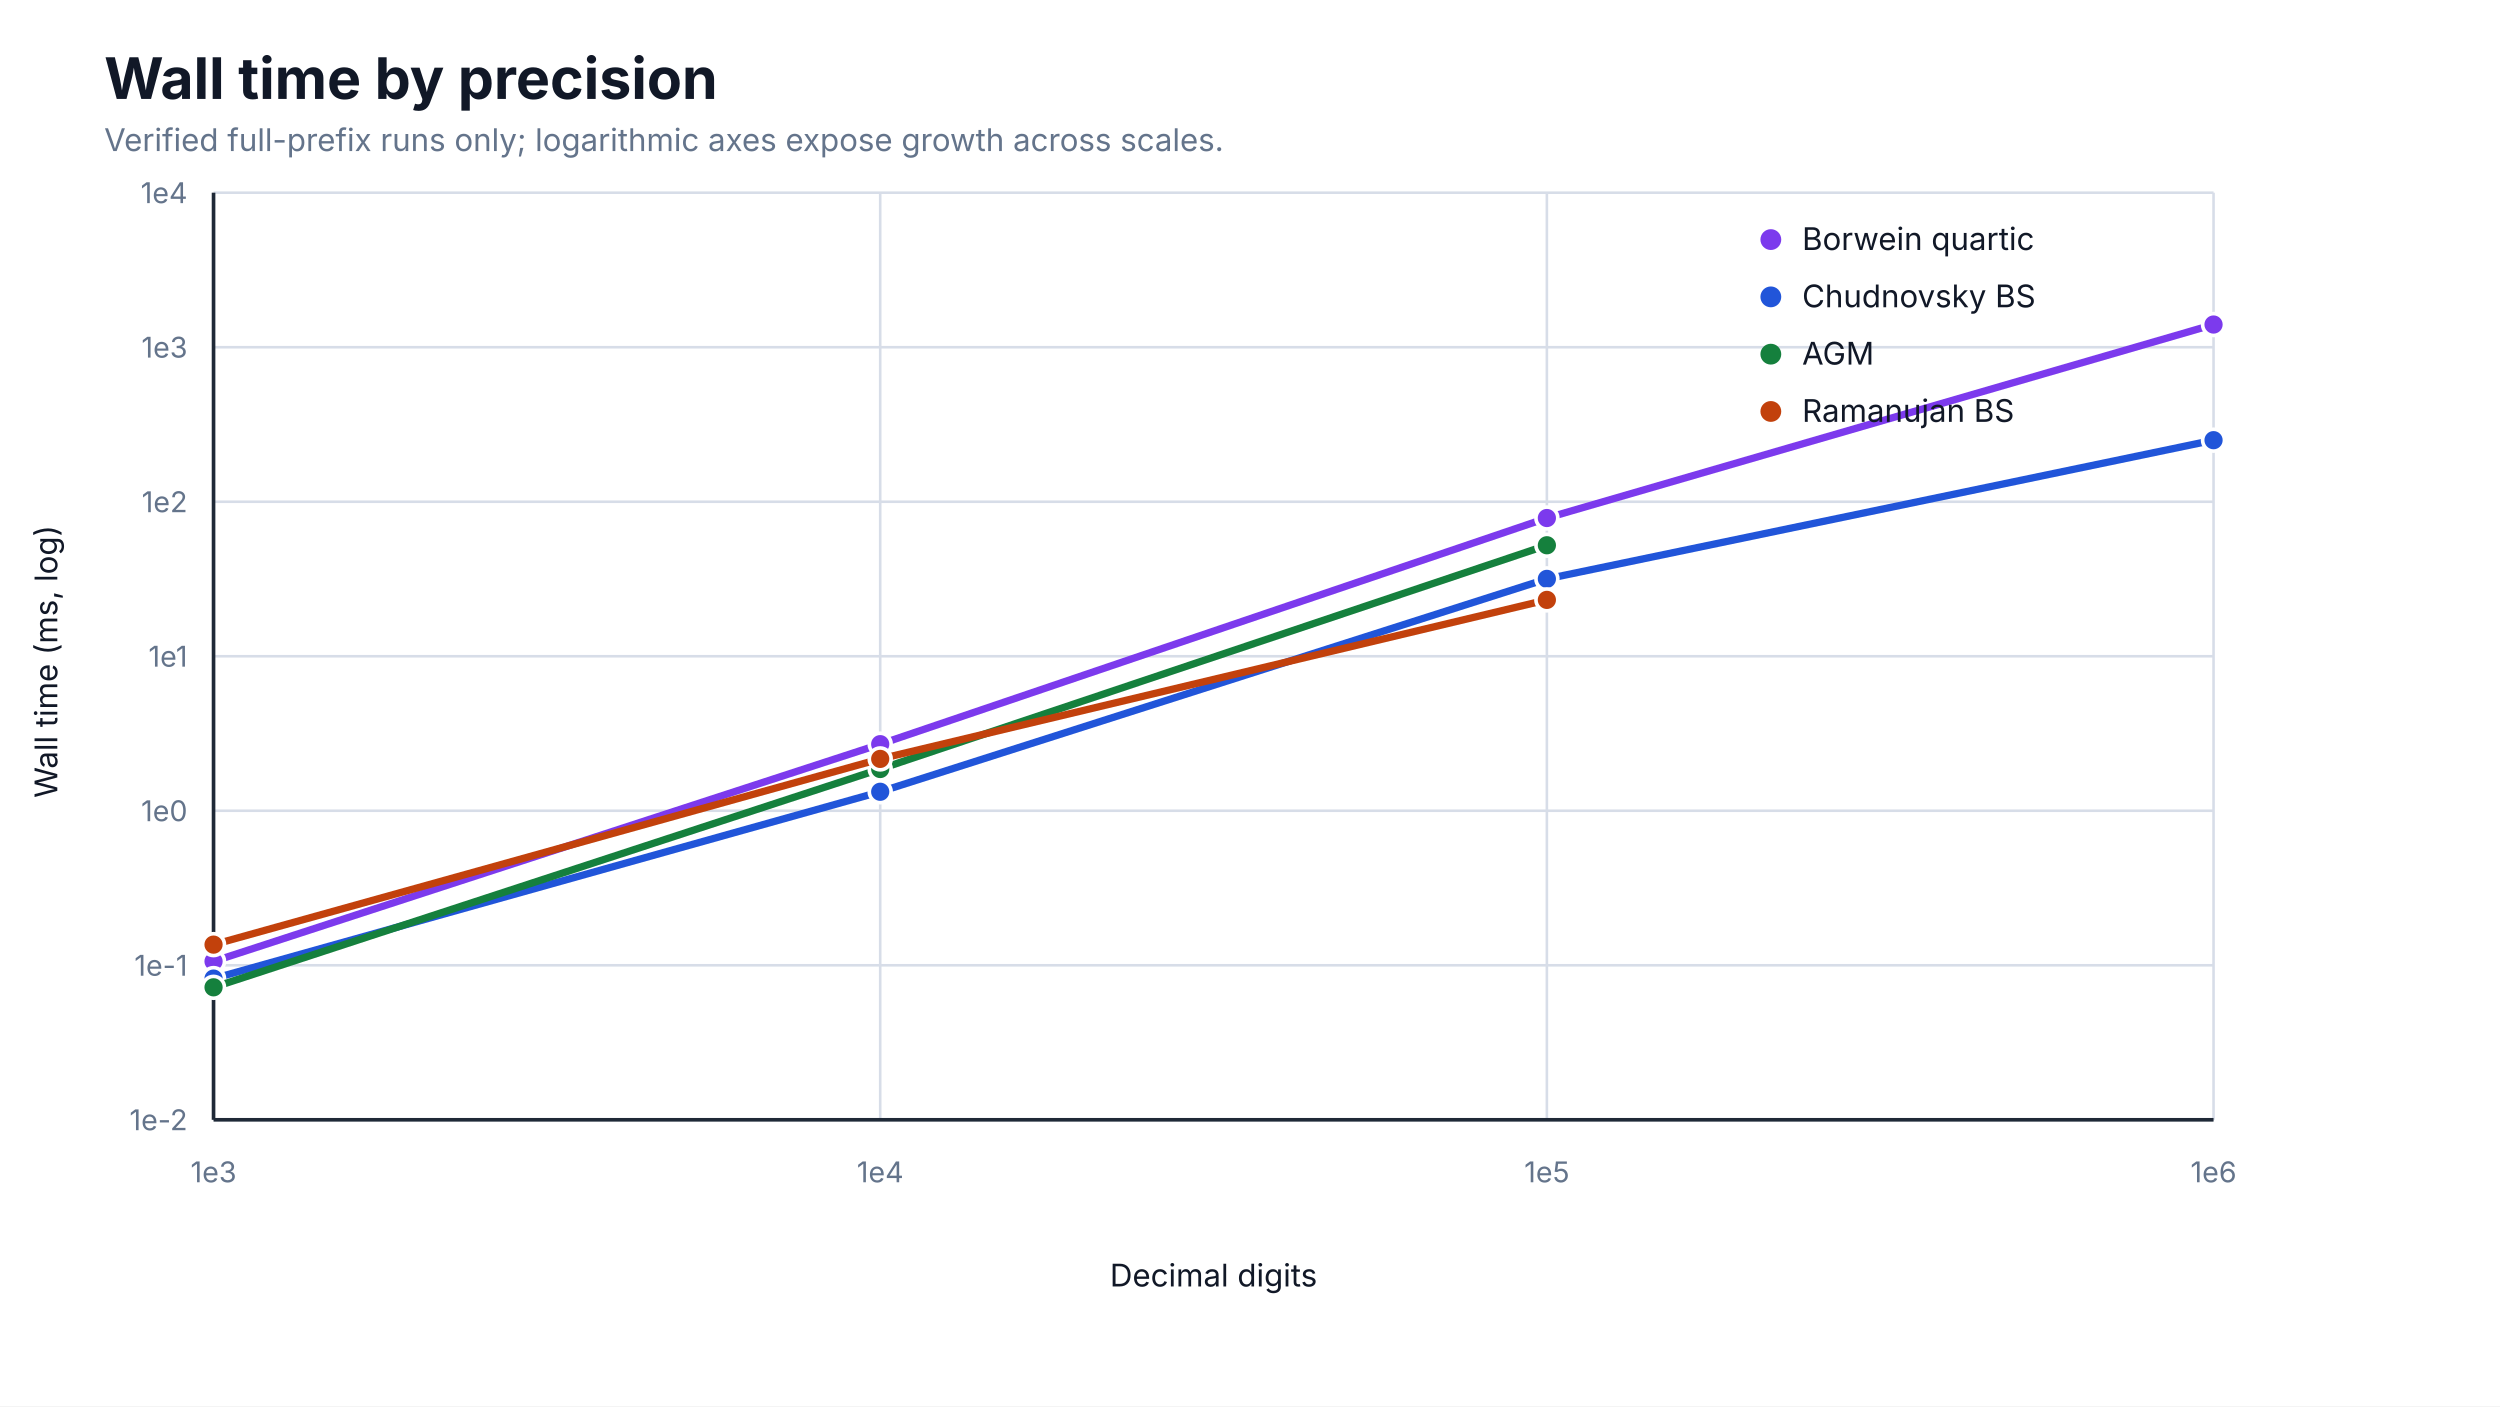
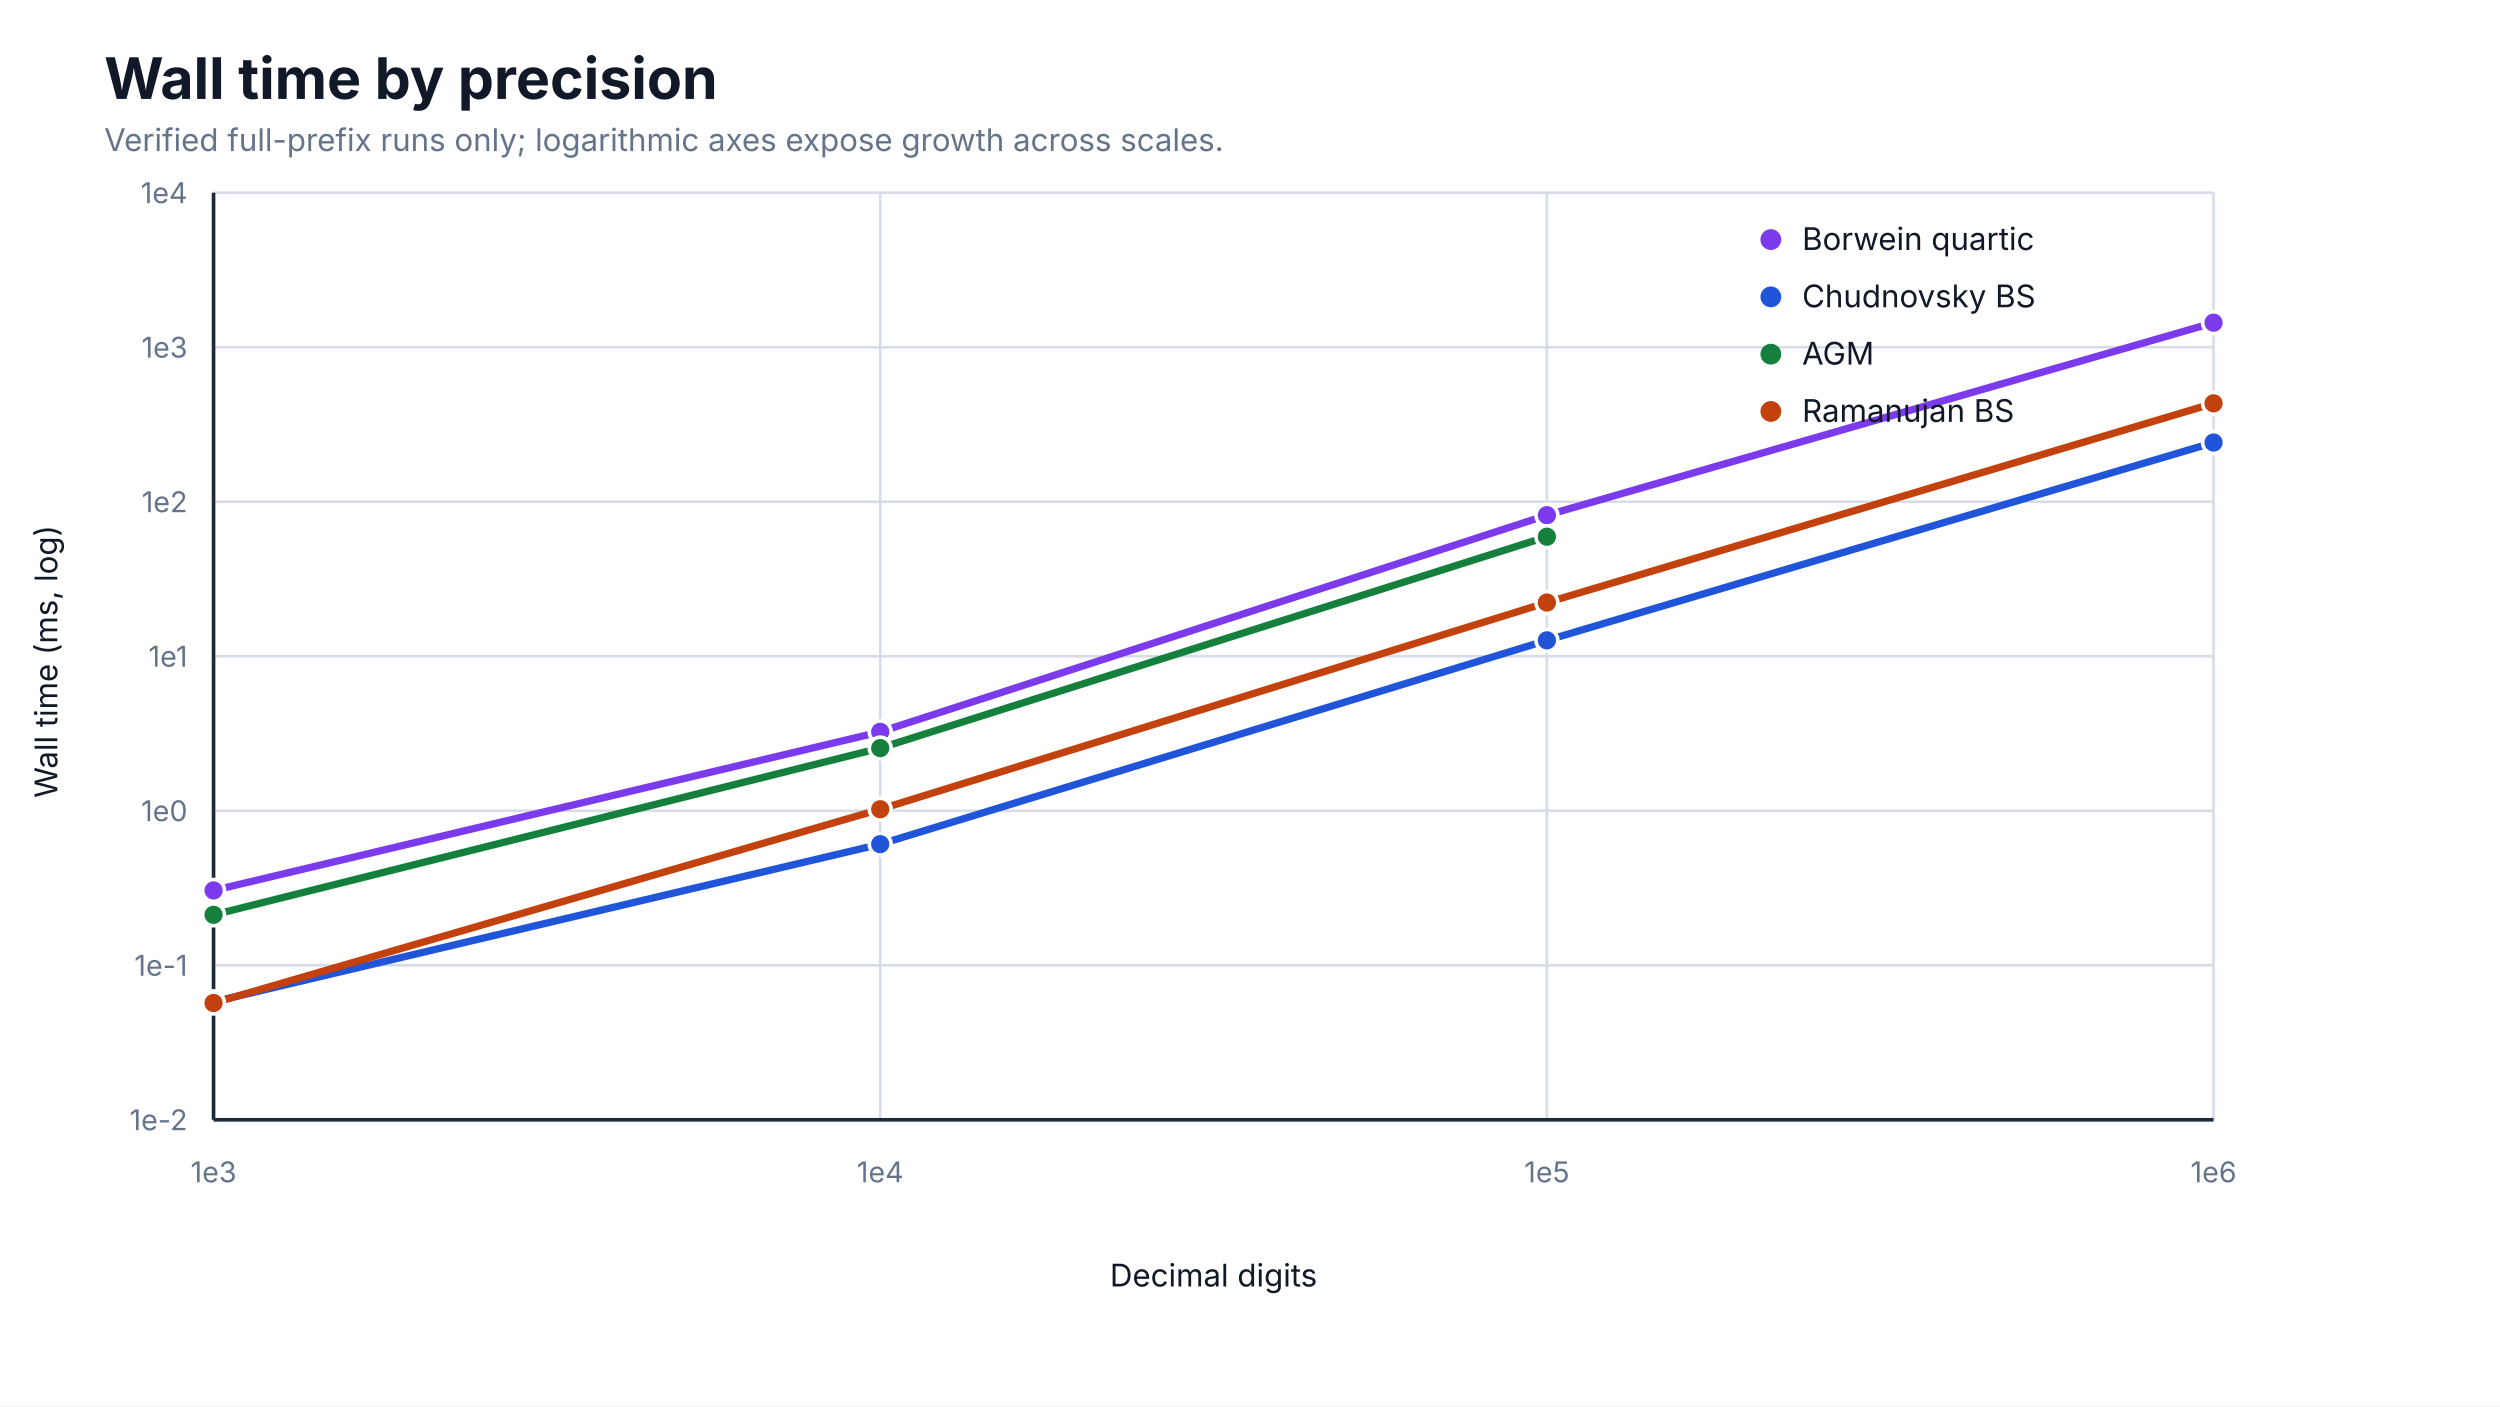
<svg xmlns="http://www.w3.org/2000/svg" viewBox="0 0 960 540" role="img" aria-labelledby="title desc">
  <style>text{font-family:-apple-system,BlinkMacSystemFont,'Segoe UI',sans-serif}.title{font-size:22px;font-weight:700;fill:#111827}.subtitle{font-size:12px;fill:#64748b}.axis{stroke:#1f2937;stroke-width:1.4}.grid{stroke:#d7dde8;stroke-width:1}.tick{font-size:11px;fill:#64748b}.label{font-size:12px;fill:#111827}.legend{font-size:12px;fill:#111827}</style>
  <rect width="960" height="540" fill="#fff" />
  <text class="title" x="40" y="38">Wall time by precision</text>
  <text class="subtitle" x="40" y="58">Verified full-prefix runs only; logarithmic axes expose growth across scales.</text>
  <line class="grid" x1="82" y1="74" x2="82" y2="430" />
  <text class="tick" x="82" y="454" text-anchor="middle">1e3</text>
  <line class="grid" x1="338" y1="74" x2="338" y2="430" />
  <text class="tick" x="338" y="454" text-anchor="middle">1e4</text>
  <line class="grid" x1="594" y1="74" x2="594" y2="430" />
  <text class="tick" x="594" y="454" text-anchor="middle">1e5</text>
  <line class="grid" x1="850" y1="74" x2="850" y2="430" />
  <text class="tick" x="850" y="454" text-anchor="middle">1e6</text>
  <line class="grid" x1="82" y1="430" x2="850" y2="430" />
  <text class="tick" x="72" y="434" text-anchor="end">1e-2</text>
  <line class="grid" x1="82" y1="370.67" x2="850" y2="370.67" />
  <text class="tick" x="72" y="374.67" text-anchor="end">1e-1</text>
  <line class="grid" x1="82" y1="311.33" x2="850" y2="311.33" />
  <text class="tick" x="72" y="315.33" text-anchor="end">1e0</text>
  <line class="grid" x1="82" y1="252" x2="850" y2="252" />
  <text class="tick" x="72" y="256" text-anchor="end">1e1</text>
  <line class="grid" x1="82" y1="192.67" x2="850" y2="192.67" />
  <text class="tick" x="72" y="196.67" text-anchor="end">1e2</text>
  <line class="grid" x1="82" y1="133.33" x2="850" y2="133.33" />
  <text class="tick" x="72" y="137.33" text-anchor="end">1e3</text>
  <line class="grid" x1="82" y1="74" x2="850" y2="74" />
  <text class="tick" x="72" y="78" text-anchor="end">1e4</text>
  <line class="axis" x1="82" y1="430" x2="850" y2="430" />
  <line class="axis" x1="82" y1="74" x2="82" y2="430" />
  <text class="label" x="466" y="494" text-anchor="middle">Decimal digits</text>
  <text class="label" transform="translate(22 254) rotate(-90)" text-anchor="middle">Wall time (ms, log)</text>
-   <path d="M82 369.17 L338 285.76 L594 198.92 L850 124.62" fill="none" stroke="#7c3aed" stroke-width="2.8" stroke-linejoin="round" stroke-linecap="round" />
-   <circle cx="82" cy="369.17" r="4.2" fill="#7c3aed" stroke="#fff" stroke-width="1.4" />
-   <circle cx="338" cy="285.76" r="4.2" fill="#7c3aed" stroke="#fff" stroke-width="1.4" />
-   <circle cx="594" cy="198.92" r="4.2" fill="#7c3aed" stroke="#fff" stroke-width="1.4" />
-   <circle cx="850" cy="124.62" r="4.2" fill="#7c3aed" stroke="#fff" stroke-width="1.4" />
+   <path d="M82 341.93 L338 281.03 L594 197.83 L850 123.91" fill="none" stroke="#7c3aed" stroke-width="2.8" stroke-linejoin="round" stroke-linecap="round" />
+   <circle cx="82" cy="341.93" r="4.2" fill="#7c3aed" stroke="#fff" stroke-width="1.4" />
+   <circle cx="338" cy="281.03" r="4.2" fill="#7c3aed" stroke="#fff" stroke-width="1.4" />
+   <circle cx="594" cy="197.83" r="4.2" fill="#7c3aed" stroke="#fff" stroke-width="1.4" />
+   <circle cx="850" cy="123.91" r="4.2" fill="#7c3aed" stroke="#fff" stroke-width="1.4" />
  <circle cx="680" cy="92" r="4" fill="#7c3aed" />
  <text class="legend" x="692" y="96">Borwein quartic</text>
-   <path d="M82 375.78 L338 304.04 L594 222.29 L850 169.03" fill="none" stroke="#2155d9" stroke-width="2.8" stroke-linejoin="round" stroke-linecap="round" />
-   <circle cx="82" cy="375.78" r="4.2" fill="#2155d9" stroke="#fff" stroke-width="1.4" />
-   <circle cx="338" cy="304.04" r="4.2" fill="#2155d9" stroke="#fff" stroke-width="1.4" />
-   <circle cx="594" cy="222.29" r="4.2" fill="#2155d9" stroke="#fff" stroke-width="1.4" />
-   <circle cx="850" cy="169.03" r="4.2" fill="#2155d9" stroke="#fff" stroke-width="1.4" />
+   <path d="M82 384.7 L338 324.16 L594 245.89 L850 169.93" fill="none" stroke="#2155d9" stroke-width="2.8" stroke-linejoin="round" stroke-linecap="round" />
+   <circle cx="82" cy="384.7" r="4.2" fill="#2155d9" stroke="#fff" stroke-width="1.4" />
+   <circle cx="338" cy="324.16" r="4.2" fill="#2155d9" stroke="#fff" stroke-width="1.4" />
+   <circle cx="594" cy="245.89" r="4.2" fill="#2155d9" stroke="#fff" stroke-width="1.4" />
+   <circle cx="850" cy="169.93" r="4.2" fill="#2155d9" stroke="#fff" stroke-width="1.4" />
  <circle cx="680" cy="114" r="4" fill="#2155d9" />
  <text class="legend" x="692" y="118">Chudnovsky BS</text>
-   <path d="M82 379.13 L338 295.3 L594 209.38" fill="none" stroke="#15803d" stroke-width="2.8" stroke-linejoin="round" stroke-linecap="round" />
-   <circle cx="82" cy="379.13" r="4.2" fill="#15803d" stroke="#fff" stroke-width="1.4" />
-   <circle cx="338" cy="295.3" r="4.2" fill="#15803d" stroke="#fff" stroke-width="1.4" />
-   <circle cx="594" cy="209.38" r="4.2" fill="#15803d" stroke="#fff" stroke-width="1.4" />
+   <path d="M82 351.3 L338 287.27 L594 206.1" fill="none" stroke="#15803d" stroke-width="2.8" stroke-linejoin="round" stroke-linecap="round" />
+   <circle cx="82" cy="351.3" r="4.2" fill="#15803d" stroke="#fff" stroke-width="1.4" />
+   <circle cx="338" cy="287.27" r="4.2" fill="#15803d" stroke="#fff" stroke-width="1.4" />
+   <circle cx="594" cy="206.1" r="4.2" fill="#15803d" stroke="#fff" stroke-width="1.4" />
  <circle cx="680" cy="136" r="4" fill="#15803d" />
  <text class="legend" x="692" y="140">AGM</text>
-   <path d="M82 362.74 L338 291.42 L594 230.36" fill="none" stroke="#c2410c" stroke-width="2.8" stroke-linejoin="round" stroke-linecap="round" />
-   <circle cx="82" cy="362.74" r="4.2" fill="#c2410c" stroke="#fff" stroke-width="1.4" />
-   <circle cx="338" cy="291.42" r="4.2" fill="#c2410c" stroke="#fff" stroke-width="1.4" />
-   <circle cx="594" cy="230.36" r="4.2" fill="#c2410c" stroke="#fff" stroke-width="1.4" />
+   <path d="M82 385.15 L338 310.75 L594 231.38 L850 154.88" fill="none" stroke="#c2410c" stroke-width="2.8" stroke-linejoin="round" stroke-linecap="round" />
+   <circle cx="82" cy="385.15" r="4.2" fill="#c2410c" stroke="#fff" stroke-width="1.4" />
+   <circle cx="338" cy="310.75" r="4.2" fill="#c2410c" stroke="#fff" stroke-width="1.4" />
+   <circle cx="594" cy="231.38" r="4.2" fill="#c2410c" stroke="#fff" stroke-width="1.4" />
+   <circle cx="850" cy="154.88" r="4.2" fill="#c2410c" stroke="#fff" stroke-width="1.4" />
  <circle cx="680" cy="158" r="4" fill="#c2410c" />
  <text class="legend" x="692" y="162">Ramanujan BS</text>
</svg>
